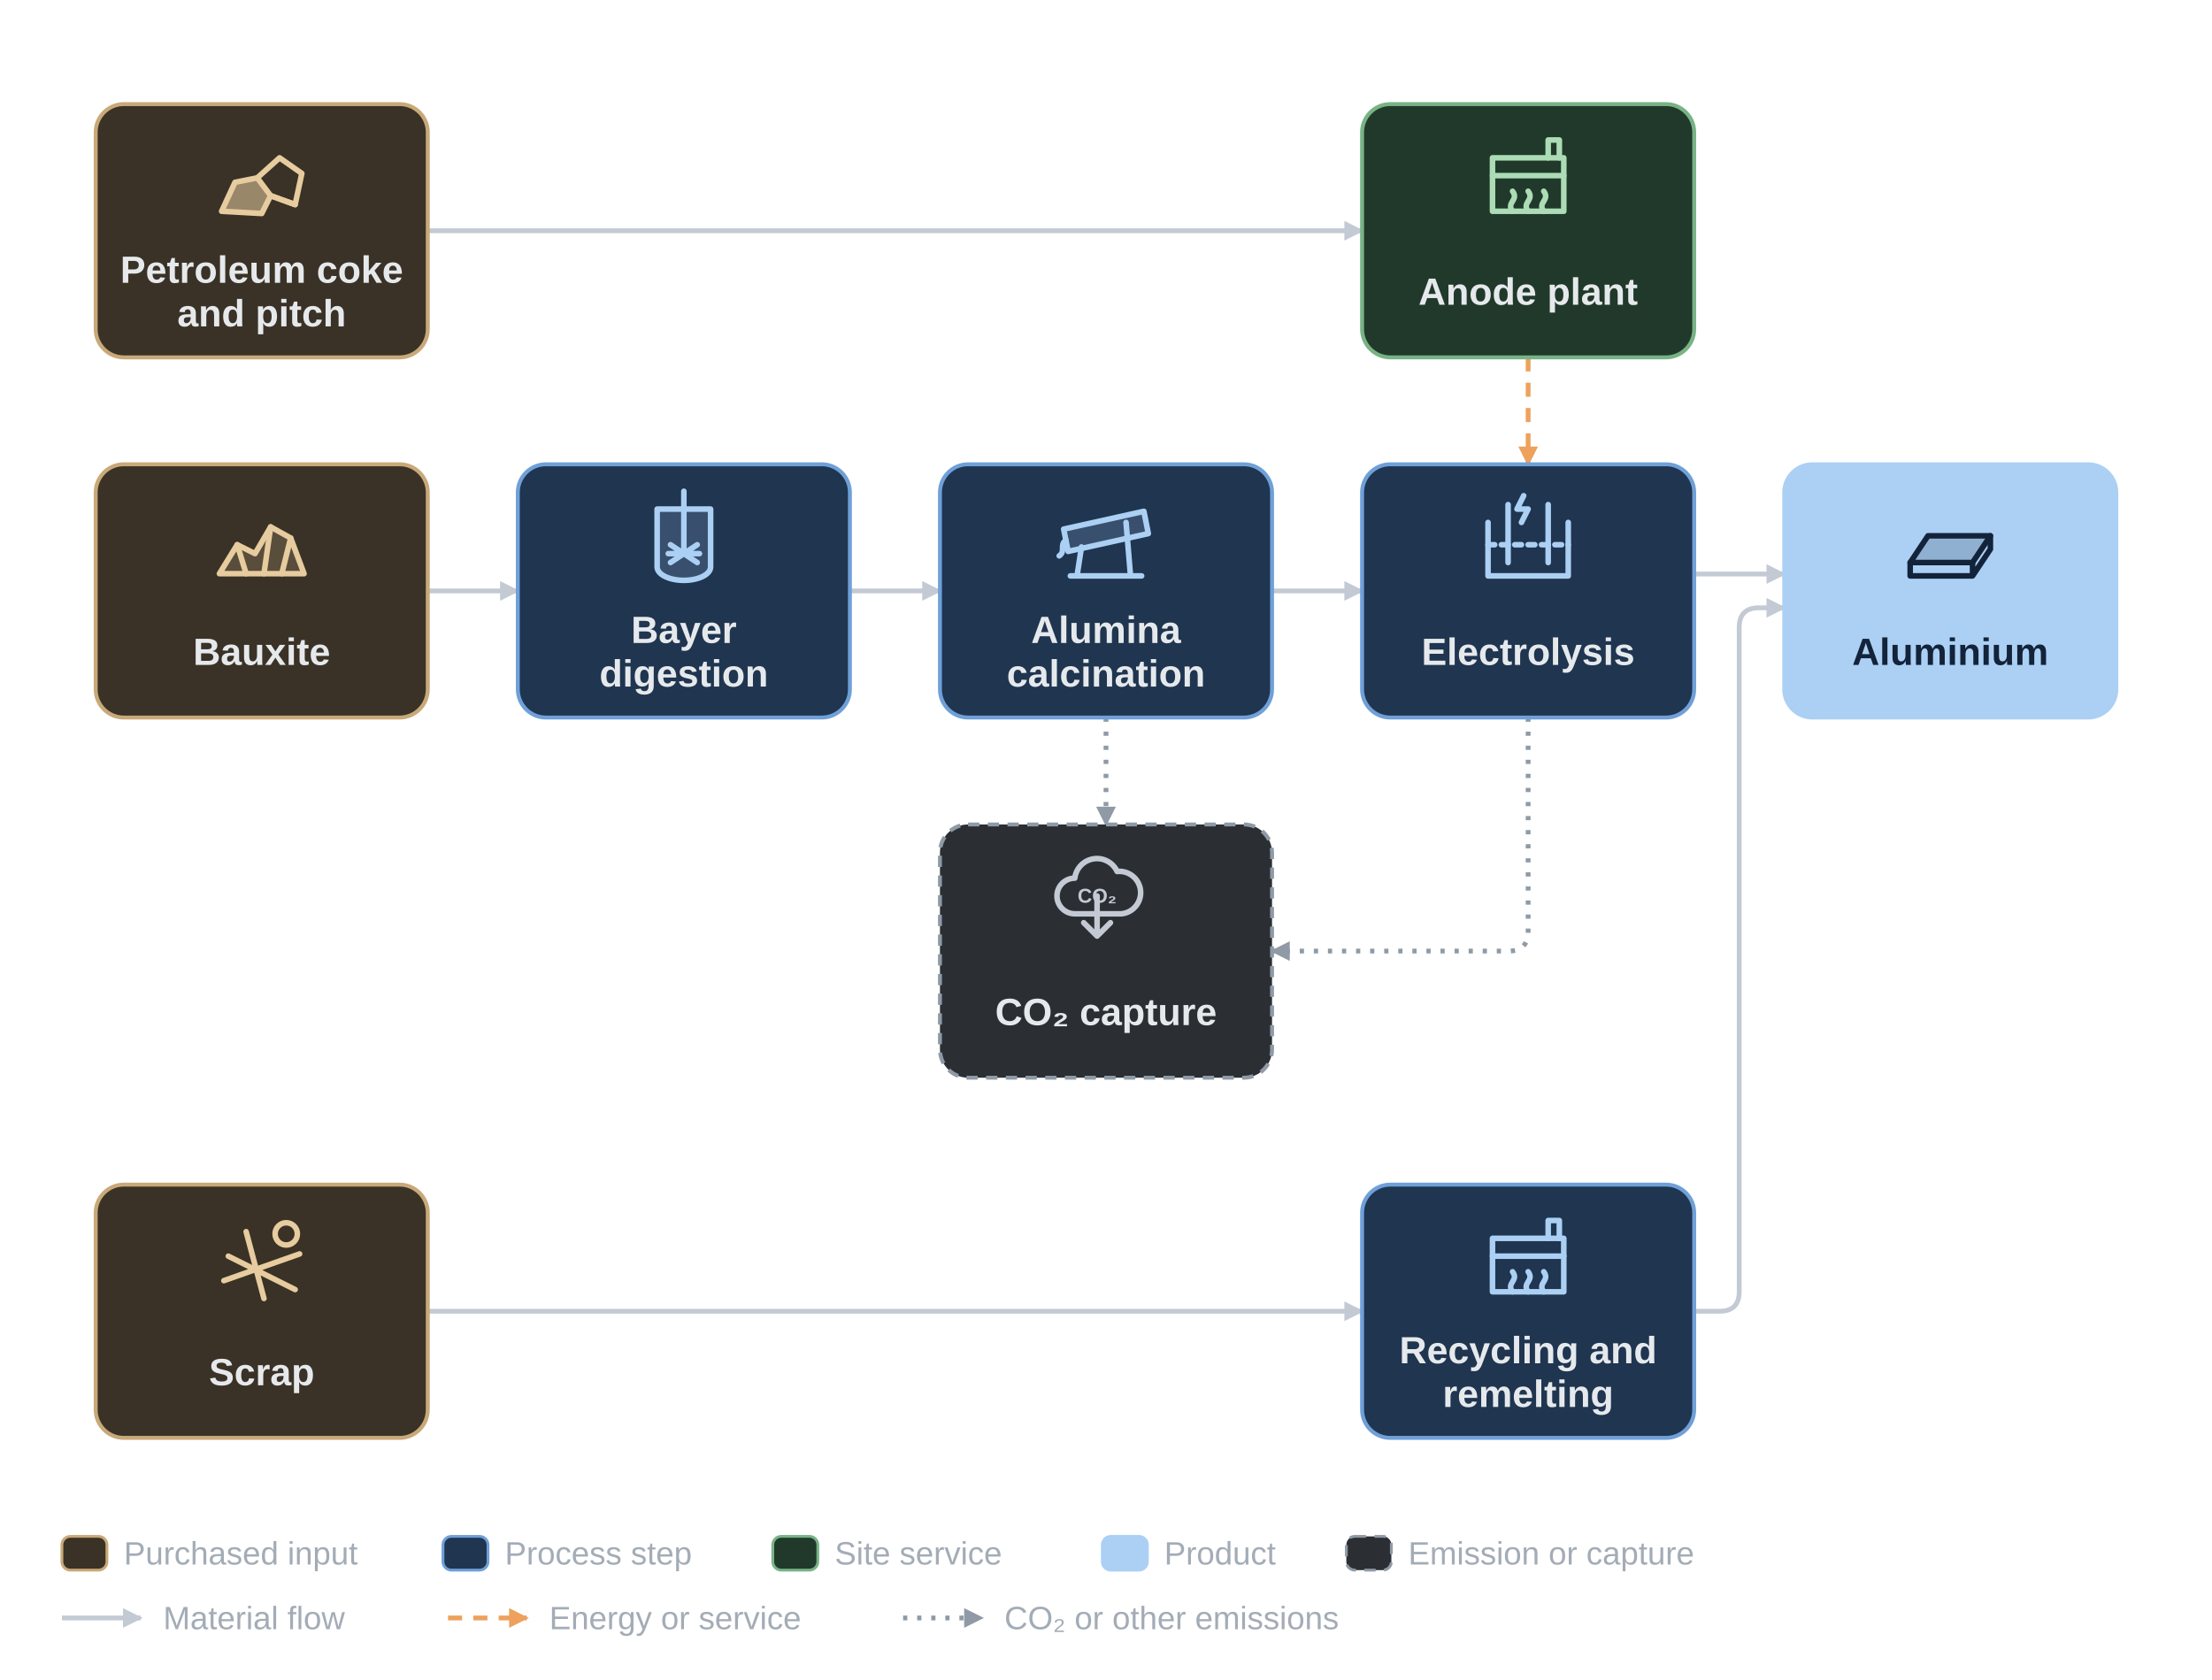
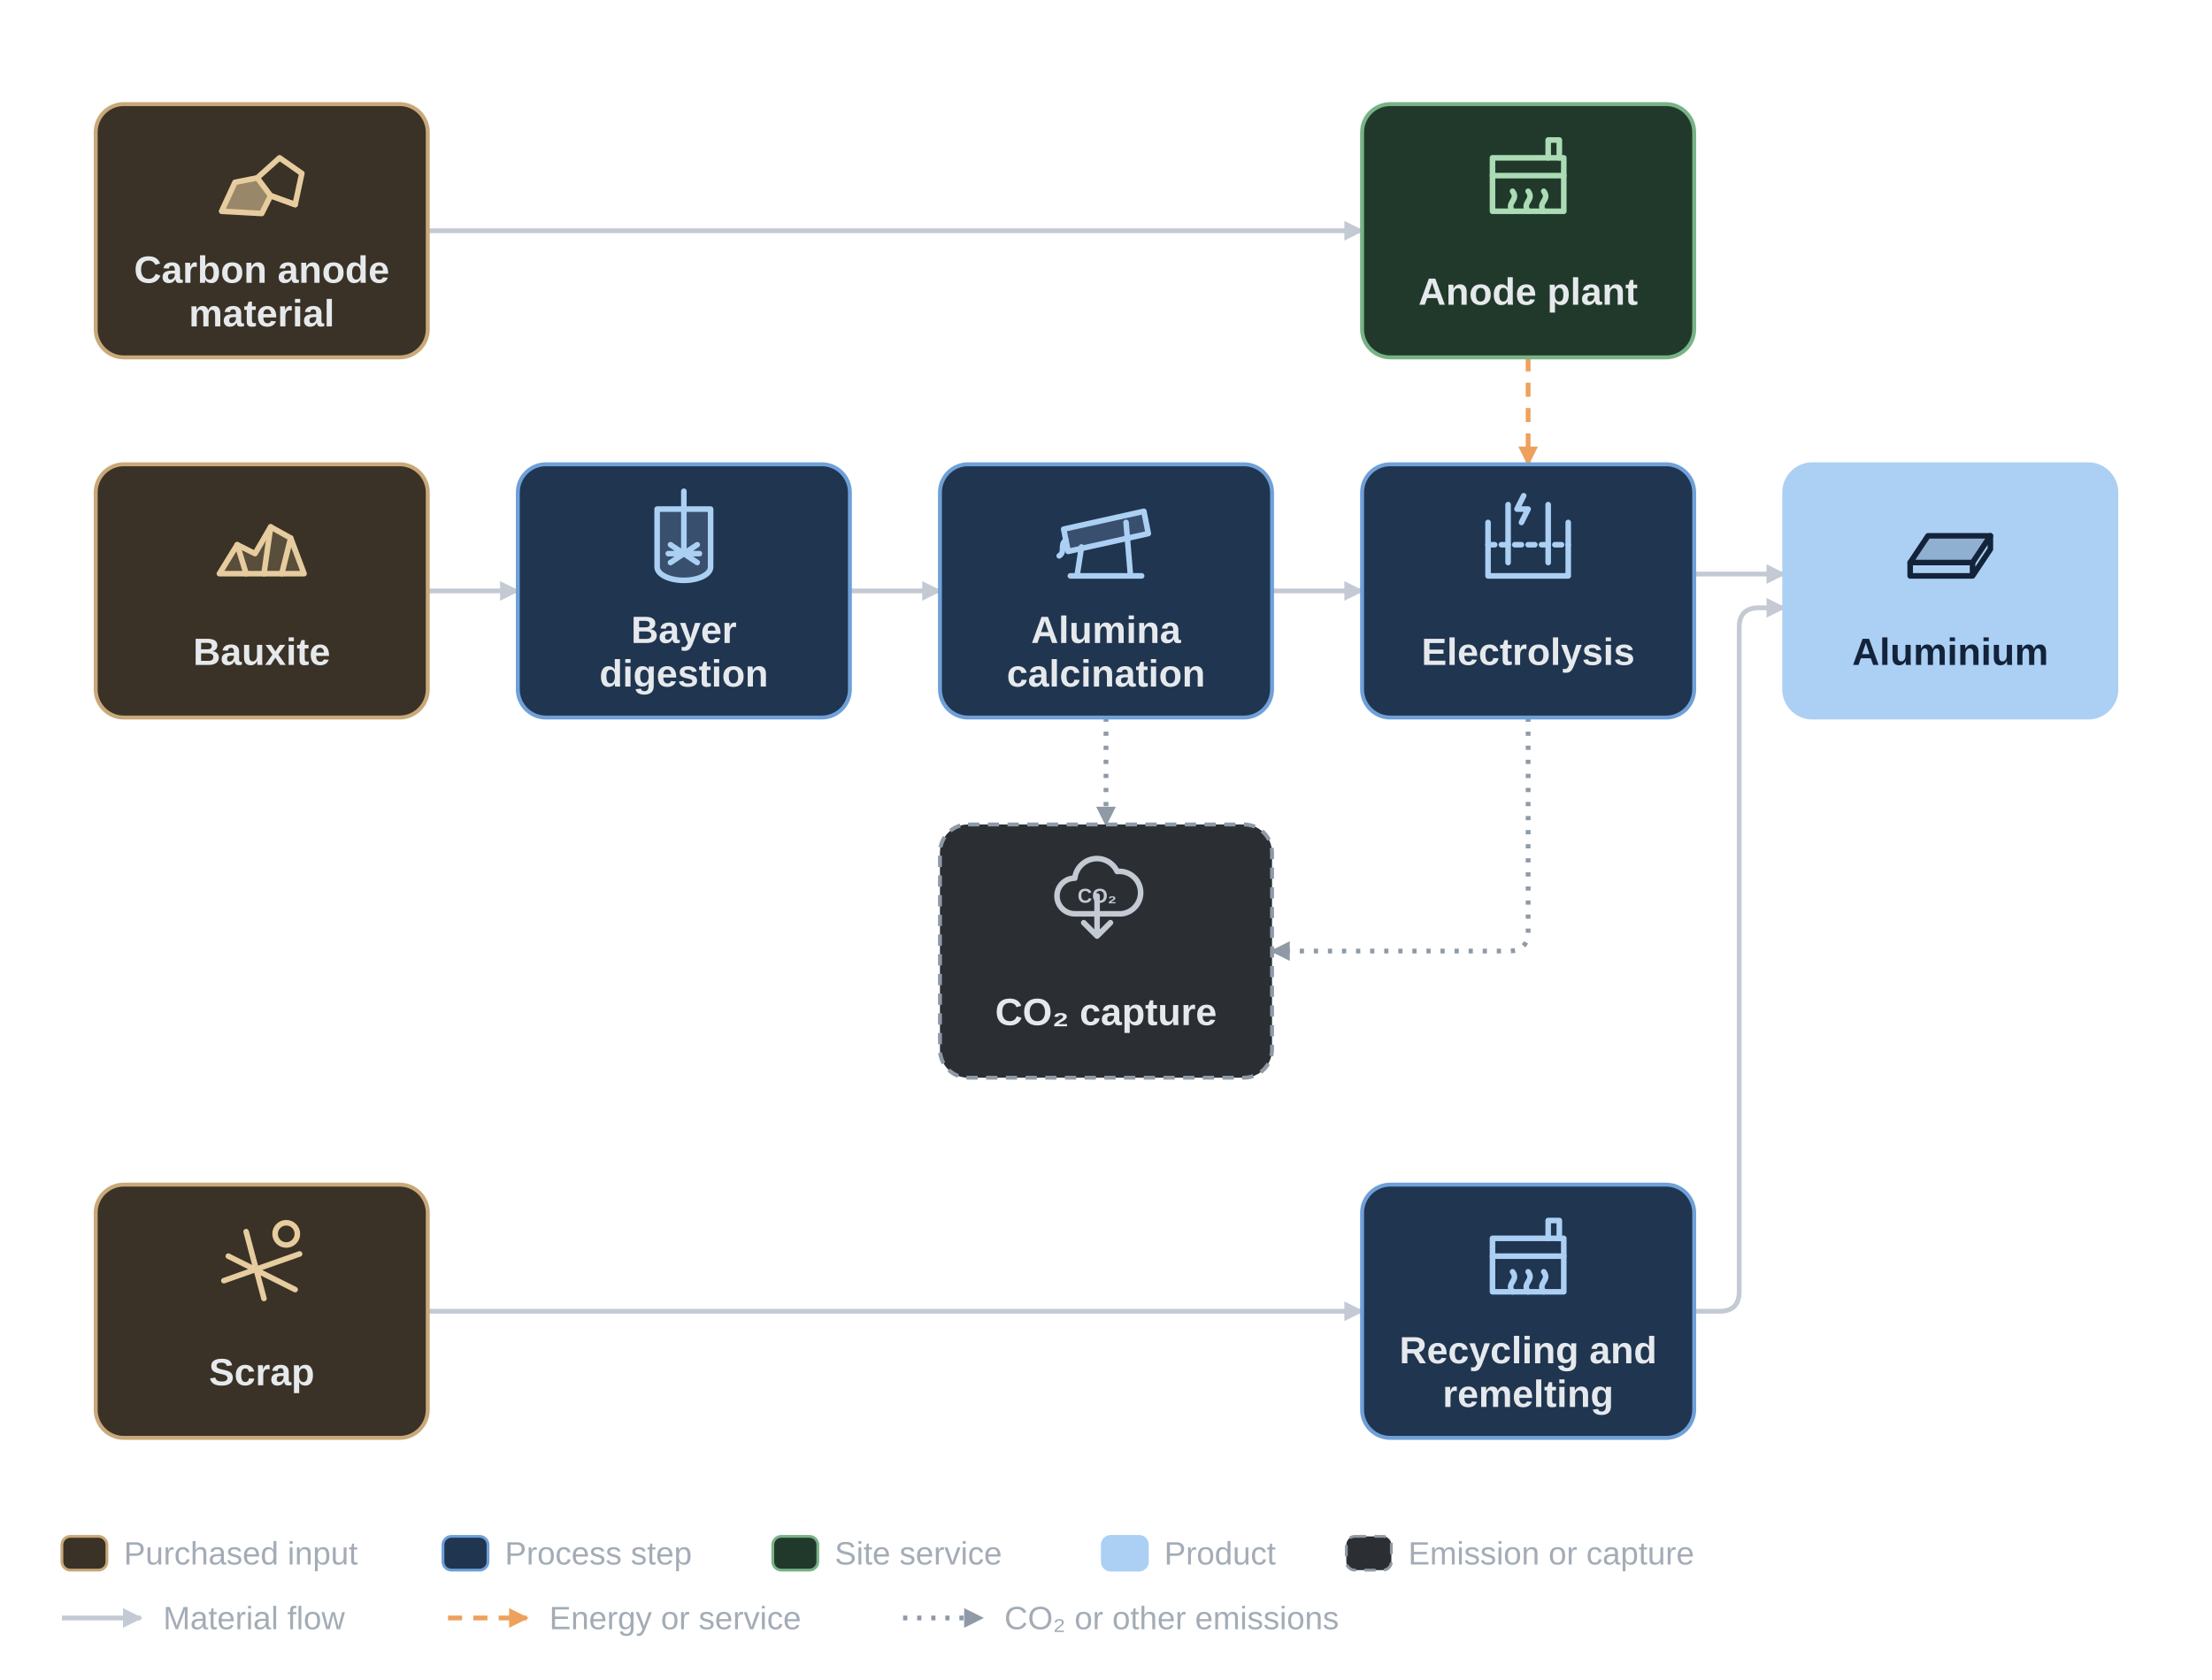
<svg xmlns="http://www.w3.org/2000/svg" viewBox="0 0 786 597" width="786" height="597" font-family="'Source Sans Pro', 'Source Sans 3', 'Segoe UI', 'Helvetica Neue', Arial, sans-serif" role="img" aria-label="Aluminium process flowchart">
  <defs>
    <symbol id="icon-ccs" viewBox="0 0 48 48">
      <g fill="none" stroke="currentColor" stroke-width="2.5" stroke-linecap="round" stroke-linejoin="round">
        <path d="M10 30 A8 8 0 0 1 10 14 A10 10 0 0 1 29 11 A8 8 0 0 1 31 30 Z" />
        <path d="M20 22 V40 M14 34 L20 40 L26 34" />
        <text x="20" y="25" text-anchor="middle" font-size="9" font-weight="700" fill="currentColor" stroke="none">CO₂</text>
      </g>
    </symbol>
    <symbol id="icon-coal" viewBox="0 0 48 48">
      <g fill="none" stroke="currentColor" stroke-width="2.5" stroke-linecap="round" stroke-linejoin="round">
        <path d="M6 38 L12 25 L22 23 L28 31 L24 39 Z" fill="currentColor" fill-opacity="0.55" />
        <path d="M22 23 L32 14 L42 21 L39 35 L28 31" />
        <path d="M28 31 L39 35" />
      </g>
    </symbol>
    <symbol id="icon-electrolysis" viewBox="0 0 48 48">
      <g fill="none" stroke="currentColor" stroke-width="2.5" stroke-linecap="round" stroke-linejoin="round">
        <path d="M6 16 V40 H42 V16" />
        <path d="M6 26 H42" stroke-dasharray="3 3" />
        <path d="M15 8 V34 M33 8 V34" />
        <path d="M22 4 L19 10 H24 L21 16" />
      </g>
    </symbol>
    <symbol id="icon-furnace" viewBox="0 0 48 48">
      <g fill="none" stroke="currentColor" stroke-width="2.5" stroke-linecap="round" stroke-linejoin="round">
        <path d="M8 14 H40 V38 H8 Z" />
        <path d="M8 22 H40" />
        <path d="M17 38 c-3-4 3-5 0-9 M24 38 c-3-4 3-5 0-9 M31 38 c-3-4 3-5 0-9" />
        <path d="M33 14 V6 H38 V14" />
      </g>
    </symbol>
    <symbol id="icon-ingot" viewBox="0 0 48 48">
      <g fill="none" stroke="currentColor" stroke-width="2.5" stroke-linecap="round" stroke-linejoin="round">
        <path d="M6 34 L14 22 H42 L34 34 Z" fill="currentColor" fill-opacity="0.18" />
        <path d="M6 34 V40 H34 V34 M34 40 L42 28 V22" />
      </g>
    </symbol>
    <symbol id="icon-kiln" viewBox="0 0 48 48">
      <g fill="none" stroke="currentColor" stroke-width="2.5" stroke-linecap="round" stroke-linejoin="round">
        <path d="M5 19 L41 11 L43 21 L7 29 Z" fill="currentColor" fill-opacity="0.18" />
        <path d="M13 27 L11 40 M33 16 L35 40 M8 40 H40" />
        <path d="M3 31 c3-2 0-5 3-7" />
      </g>
    </symbol>
    <symbol id="icon-ore" viewBox="0 0 48 48">
      <g fill="none" stroke="currentColor" stroke-width="2.5" stroke-linecap="round" stroke-linejoin="round">
        <path d="M5 39 L13 26 L21 30 L28 18 L37 23 L43 39 Z" fill="currentColor" fill-opacity="0.18" />
        <path d="M13 26 L17 39 M28 18 L25 39 M37 23 L33 39" />
      </g>
    </symbol>
    <symbol id="icon-reactor" viewBox="0 0 48 48">
      <g fill="none" stroke="currentColor" stroke-width="2.5" stroke-linecap="round" stroke-linejoin="round">
        <path d="M12 10 H36 V36 A12 6 0 0 1 12 36 Z" fill="currentColor" fill-opacity="0.18" />
        <path d="M24 2 V30 M17 30 H31 M18 26 L30 34 M30 26 L18 34" />
      </g>
    </symbol>
    <symbol id="icon-scrap" viewBox="0 0 48 48">
      <g fill="none" stroke="currentColor" stroke-width="2.5" stroke-linecap="round" stroke-linejoin="round">
        <path d="M7 33 L41 21 M9 22 L39 37 M17 11 L25 41" />
        <circle cx="35" cy="12" r="5" />
      </g>
    </symbol>
    <marker id="arrow-material" viewBox="0 0 10 10" refX="9" refY="5" markerWidth="7" markerHeight="7" markerUnits="userSpaceOnUse" orient="auto-start-reverse">
      <path d="M 0 0 L 10 5 L 0 10 z" fill="#c3cad3" />
    </marker>
    <marker id="arrow-energy" viewBox="0 0 10 10" refX="9" refY="5" markerWidth="7" markerHeight="7" markerUnits="userSpaceOnUse" orient="auto-start-reverse">
      <path d="M 0 0 L 10 5 L 0 10 z" fill="#eda15c" />
    </marker>
    <marker id="arrow-emission" viewBox="0 0 10 10" refX="9" refY="5" markerWidth="7" markerHeight="7" markerUnits="userSpaceOnUse" orient="auto-start-reverse">
      <path d="M 0 0 L 10 5 L 0 10 z" fill="#8f9aa6" />
    </marker>
  </defs>
  <path d="M 152.0 82.0 L 484.0 82.0" fill="none" stroke="#c3cad3" stroke-width="1.7" marker-end="url(#arrow-material)" />
  <path d="M 543.0 127.0 L 543.0 165.0" fill="none" stroke="#eda15c" stroke-width="1.7" stroke-dasharray="5 4" marker-end="url(#arrow-energy)" />
  <path d="M 152.0 210.0 L 184.0 210.0" fill="none" stroke="#c3cad3" stroke-width="1.7" marker-end="url(#arrow-material)" />
  <path d="M 302.0 210.0 L 334.0 210.0" fill="none" stroke="#c3cad3" stroke-width="1.7" marker-end="url(#arrow-material)" />
  <path d="M 452.0 210.0 L 484.0 210.0" fill="none" stroke="#c3cad3" stroke-width="1.7" marker-end="url(#arrow-material)" />
  <path d="M 602.0 204.0 L 634.0 204.0" fill="none" stroke="#c3cad3" stroke-width="1.7" marker-end="url(#arrow-material)" />
  <path d="M 152.0 466.0 L 484.0 466.0" fill="none" stroke="#c3cad3" stroke-width="1.7" marker-end="url(#arrow-material)" />
  <path d="M 602.0 466.0 L 611.0 466.0 Q 618.0 466.0 618.0 459.0 L 618.0 223.0 Q 618.0 216.0 625.0 216.0 L 634.0 216.0" fill="none" stroke="#c3cad3" stroke-width="1.7" marker-end="url(#arrow-material)" />
  <path d="M 393.0 255.0 L 393.0 293.0" fill="none" stroke="#8f9aa6" stroke-width="1.7" stroke-dasharray="1.5 3.5" marker-end="url(#arrow-emission)" />
  <path d="M 543.0 255.0 L 543.0 331.0 Q 543.0 338.0 536.0 338.0 L 452.0 338.0" fill="none" stroke="#8f9aa6" stroke-width="1.7" stroke-dasharray="1.5 3.5" marker-end="url(#arrow-emission)" />
  <g>
    <rect x="34.0" y="37.0" width="118" height="90" rx="10" fill="#3a3226" stroke="#c9a979" stroke-width="1.4" />
    <use href="#icon-coal" x="74.0" y="45.0" width="38" height="38" style="color:#e6cc9f" />
-     <text x="93.0" y="100.5" text-anchor="middle" font-size="13.5" font-weight="600" fill="#e6e9ec">Petroleum coke</text>
-     <text x="93.0" y="116.0" text-anchor="middle" font-size="13.5" font-weight="600" fill="#e6e9ec">and pitch</text>
+     <text x="93.0" y="100.5" text-anchor="middle" font-size="13.5" font-weight="600" fill="#e6e9ec">Carbon anode</text>
+     <text x="93.0" y="116.0" text-anchor="middle" font-size="13.5" font-weight="600" fill="#e6e9ec">material</text>
  </g>
  <g>
    <rect x="34.0" y="165.0" width="118" height="90" rx="10" fill="#3a3226" stroke="#c9a979" stroke-width="1.4" />
    <use href="#icon-ore" x="74.0" y="173.0" width="38" height="38" style="color:#e6cc9f" />
    <text x="93.0" y="236.3" text-anchor="middle" font-size="13.5" font-weight="600" fill="#e6e9ec">Bauxite</text>
  </g>
  <g>
    <rect x="34.0" y="421.0" width="118" height="90" rx="10" fill="#3a3226" stroke="#c9a979" stroke-width="1.4" />
    <use href="#icon-scrap" x="74.0" y="429.0" width="38" height="38" style="color:#e6cc9f" />
    <text x="93.0" y="492.3" text-anchor="middle" font-size="13.5" font-weight="600" fill="#e6e9ec">Scrap</text>
  </g>
  <g>
    <rect x="484.0" y="37.0" width="118" height="90" rx="10" fill="#21392a" stroke="#78b386" stroke-width="1.4" />
    <use href="#icon-furnace" x="524.0" y="45.0" width="38" height="38" style="color:#acdcb6" />
    <text x="543.0" y="108.3" text-anchor="middle" font-size="13.5" font-weight="600" fill="#e6e9ec">Anode plant</text>
  </g>
  <g>
    <rect x="184.0" y="165.0" width="118" height="90" rx="10" fill="#1f3550" stroke="#6fa0d8" stroke-width="1.4" />
    <use href="#icon-reactor" x="224.0" y="173.0" width="38" height="38" style="color:#acd0f4" />
    <text x="243.0" y="228.5" text-anchor="middle" font-size="13.5" font-weight="600" fill="#e6e9ec">Bayer</text>
    <text x="243.0" y="244.0" text-anchor="middle" font-size="13.5" font-weight="600" fill="#e6e9ec">digestion</text>
  </g>
  <g>
    <rect x="334.0" y="165.0" width="118" height="90" rx="10" fill="#1f3550" stroke="#6fa0d8" stroke-width="1.4" />
    <use href="#icon-kiln" x="374.0" y="173.0" width="38" height="38" style="color:#acd0f4" />
    <text x="393.0" y="228.5" text-anchor="middle" font-size="13.5" font-weight="600" fill="#e6e9ec">Alumina</text>
    <text x="393.0" y="244.0" text-anchor="middle" font-size="13.5" font-weight="600" fill="#e6e9ec">calcination</text>
  </g>
  <g>
    <rect x="484.0" y="165.0" width="118" height="90" rx="10" fill="#1f3550" stroke="#6fa0d8" stroke-width="1.4" />
    <use href="#icon-electrolysis" x="524.0" y="173.0" width="38" height="38" style="color:#acd0f4" />
    <text x="543.0" y="236.3" text-anchor="middle" font-size="13.5" font-weight="600" fill="#e6e9ec">Electrolysis</text>
  </g>
  <g>
    <rect x="334.0" y="293.0" width="118" height="90" rx="10" fill="#2b2f34" stroke="#8f9aa6" stroke-width="1.4" stroke-dasharray="4 3" />
    <use href="#icon-ccs" x="374.0" y="301.0" width="38" height="38" style="color:#c3cad3" />
    <text x="393.0" y="364.3" text-anchor="middle" font-size="13.5" font-weight="600" fill="#e6e9ec">CO₂ capture</text>
  </g>
  <g>
    <rect x="484.0" y="421.0" width="118" height="90" rx="10" fill="#1f3550" stroke="#6fa0d8" stroke-width="1.4" />
    <use href="#icon-furnace" x="524.0" y="429.0" width="38" height="38" style="color:#acd0f4" />
    <text x="543.0" y="484.5" text-anchor="middle" font-size="13.5" font-weight="600" fill="#e6e9ec">Recycling and</text>
    <text x="543.0" y="500.0" text-anchor="middle" font-size="13.5" font-weight="600" fill="#e6e9ec">remelting</text>
  </g>
  <g>
    <rect x="634.0" y="165.0" width="118" height="90" rx="10" fill="#acd0f4" stroke="#acd0f4" stroke-width="1.4" />
    <use href="#icon-ingot" x="674.0" y="173.0" width="38" height="38" style="color:#13233a" />
    <text x="693.0" y="236.3" text-anchor="middle" font-size="13.5" font-weight="600" fill="#13233a">Aluminium</text>
  </g>
  <rect x="22.0" y="546" width="16" height="12" rx="3" fill="#3a3226" stroke="#c9a979" />
  <text x="44.0" y="556" font-size="11.5" fill="#a3acb6">Purchased input</text>
  <rect x="157.4" y="546" width="16" height="12" rx="3" fill="#1f3550" stroke="#6fa0d8" />
  <text x="179.4" y="556" font-size="11.5" fill="#a3acb6">Process step</text>
  <rect x="274.6" y="546" width="16" height="12" rx="3" fill="#21392a" stroke="#78b386" />
  <text x="296.6" y="556" font-size="11.5" fill="#a3acb6">Site service</text>
  <rect x="391.7" y="546" width="16" height="12" rx="3" fill="#acd0f4" stroke="#acd0f4" />
  <text x="413.7" y="556" font-size="11.5" fill="#a3acb6">Product</text>
  <rect x="478.4" y="546" width="16" height="12" rx="3" fill="#2b2f34" stroke="#8f9aa6" stroke-dasharray="4 3" />
  <text x="500.4" y="556" font-size="11.5" fill="#a3acb6">Emission or capture</text>
  <path d="M 22.0 575.0 H 50.0" stroke="#c3cad3" stroke-width="1.7" marker-end="url(#arrow-material)" />
  <text x="58.0" y="579.0" font-size="11.5" fill="#a3acb6">Material flow</text>
  <path d="M 159.2 575.0 H 187.2" stroke="#eda15c" stroke-width="1.7" stroke-dasharray="5 4" marker-end="url(#arrow-energy)" />
  <text x="195.2" y="579.0" font-size="11.5" fill="#a3acb6">Energy or service</text>
  <path d="M 320.9 575.0 H 348.9" stroke="#8f9aa6" stroke-width="1.7" stroke-dasharray="1.5 3.5" marker-end="url(#arrow-emission)" />
  <text x="356.9" y="579.0" font-size="11.5" fill="#a3acb6">CO₂ or other emissions</text>
</svg>
